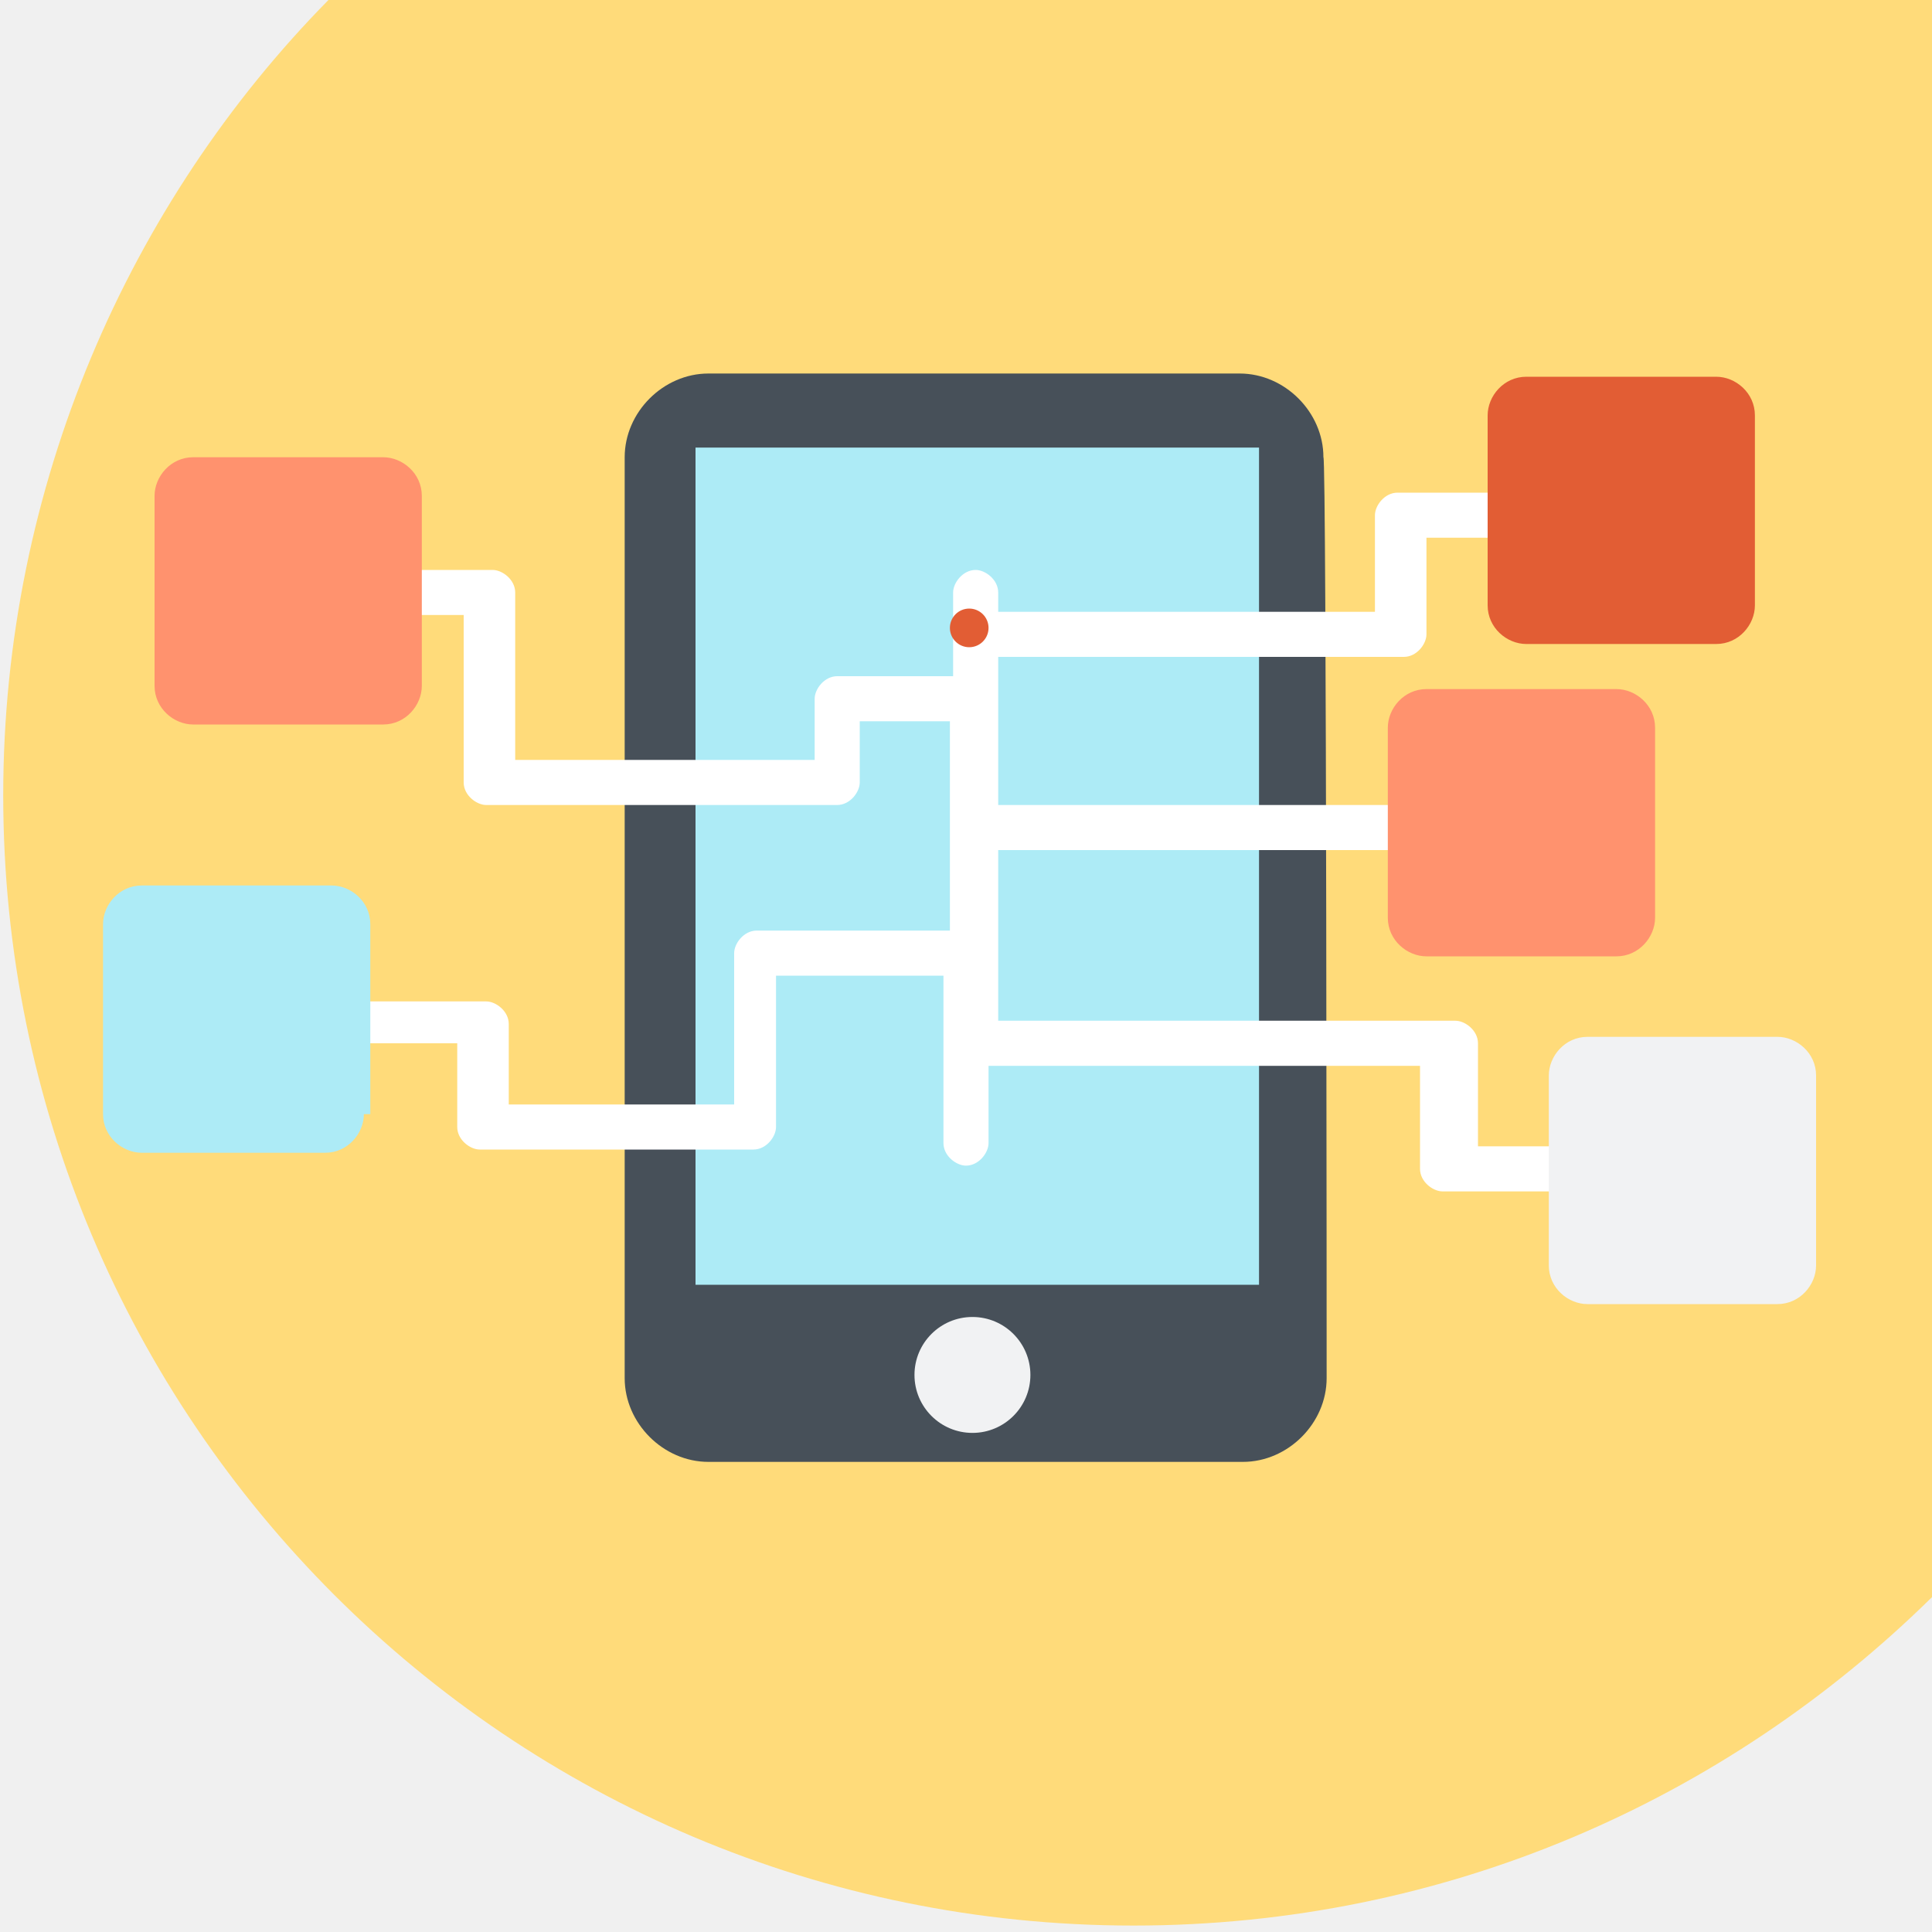
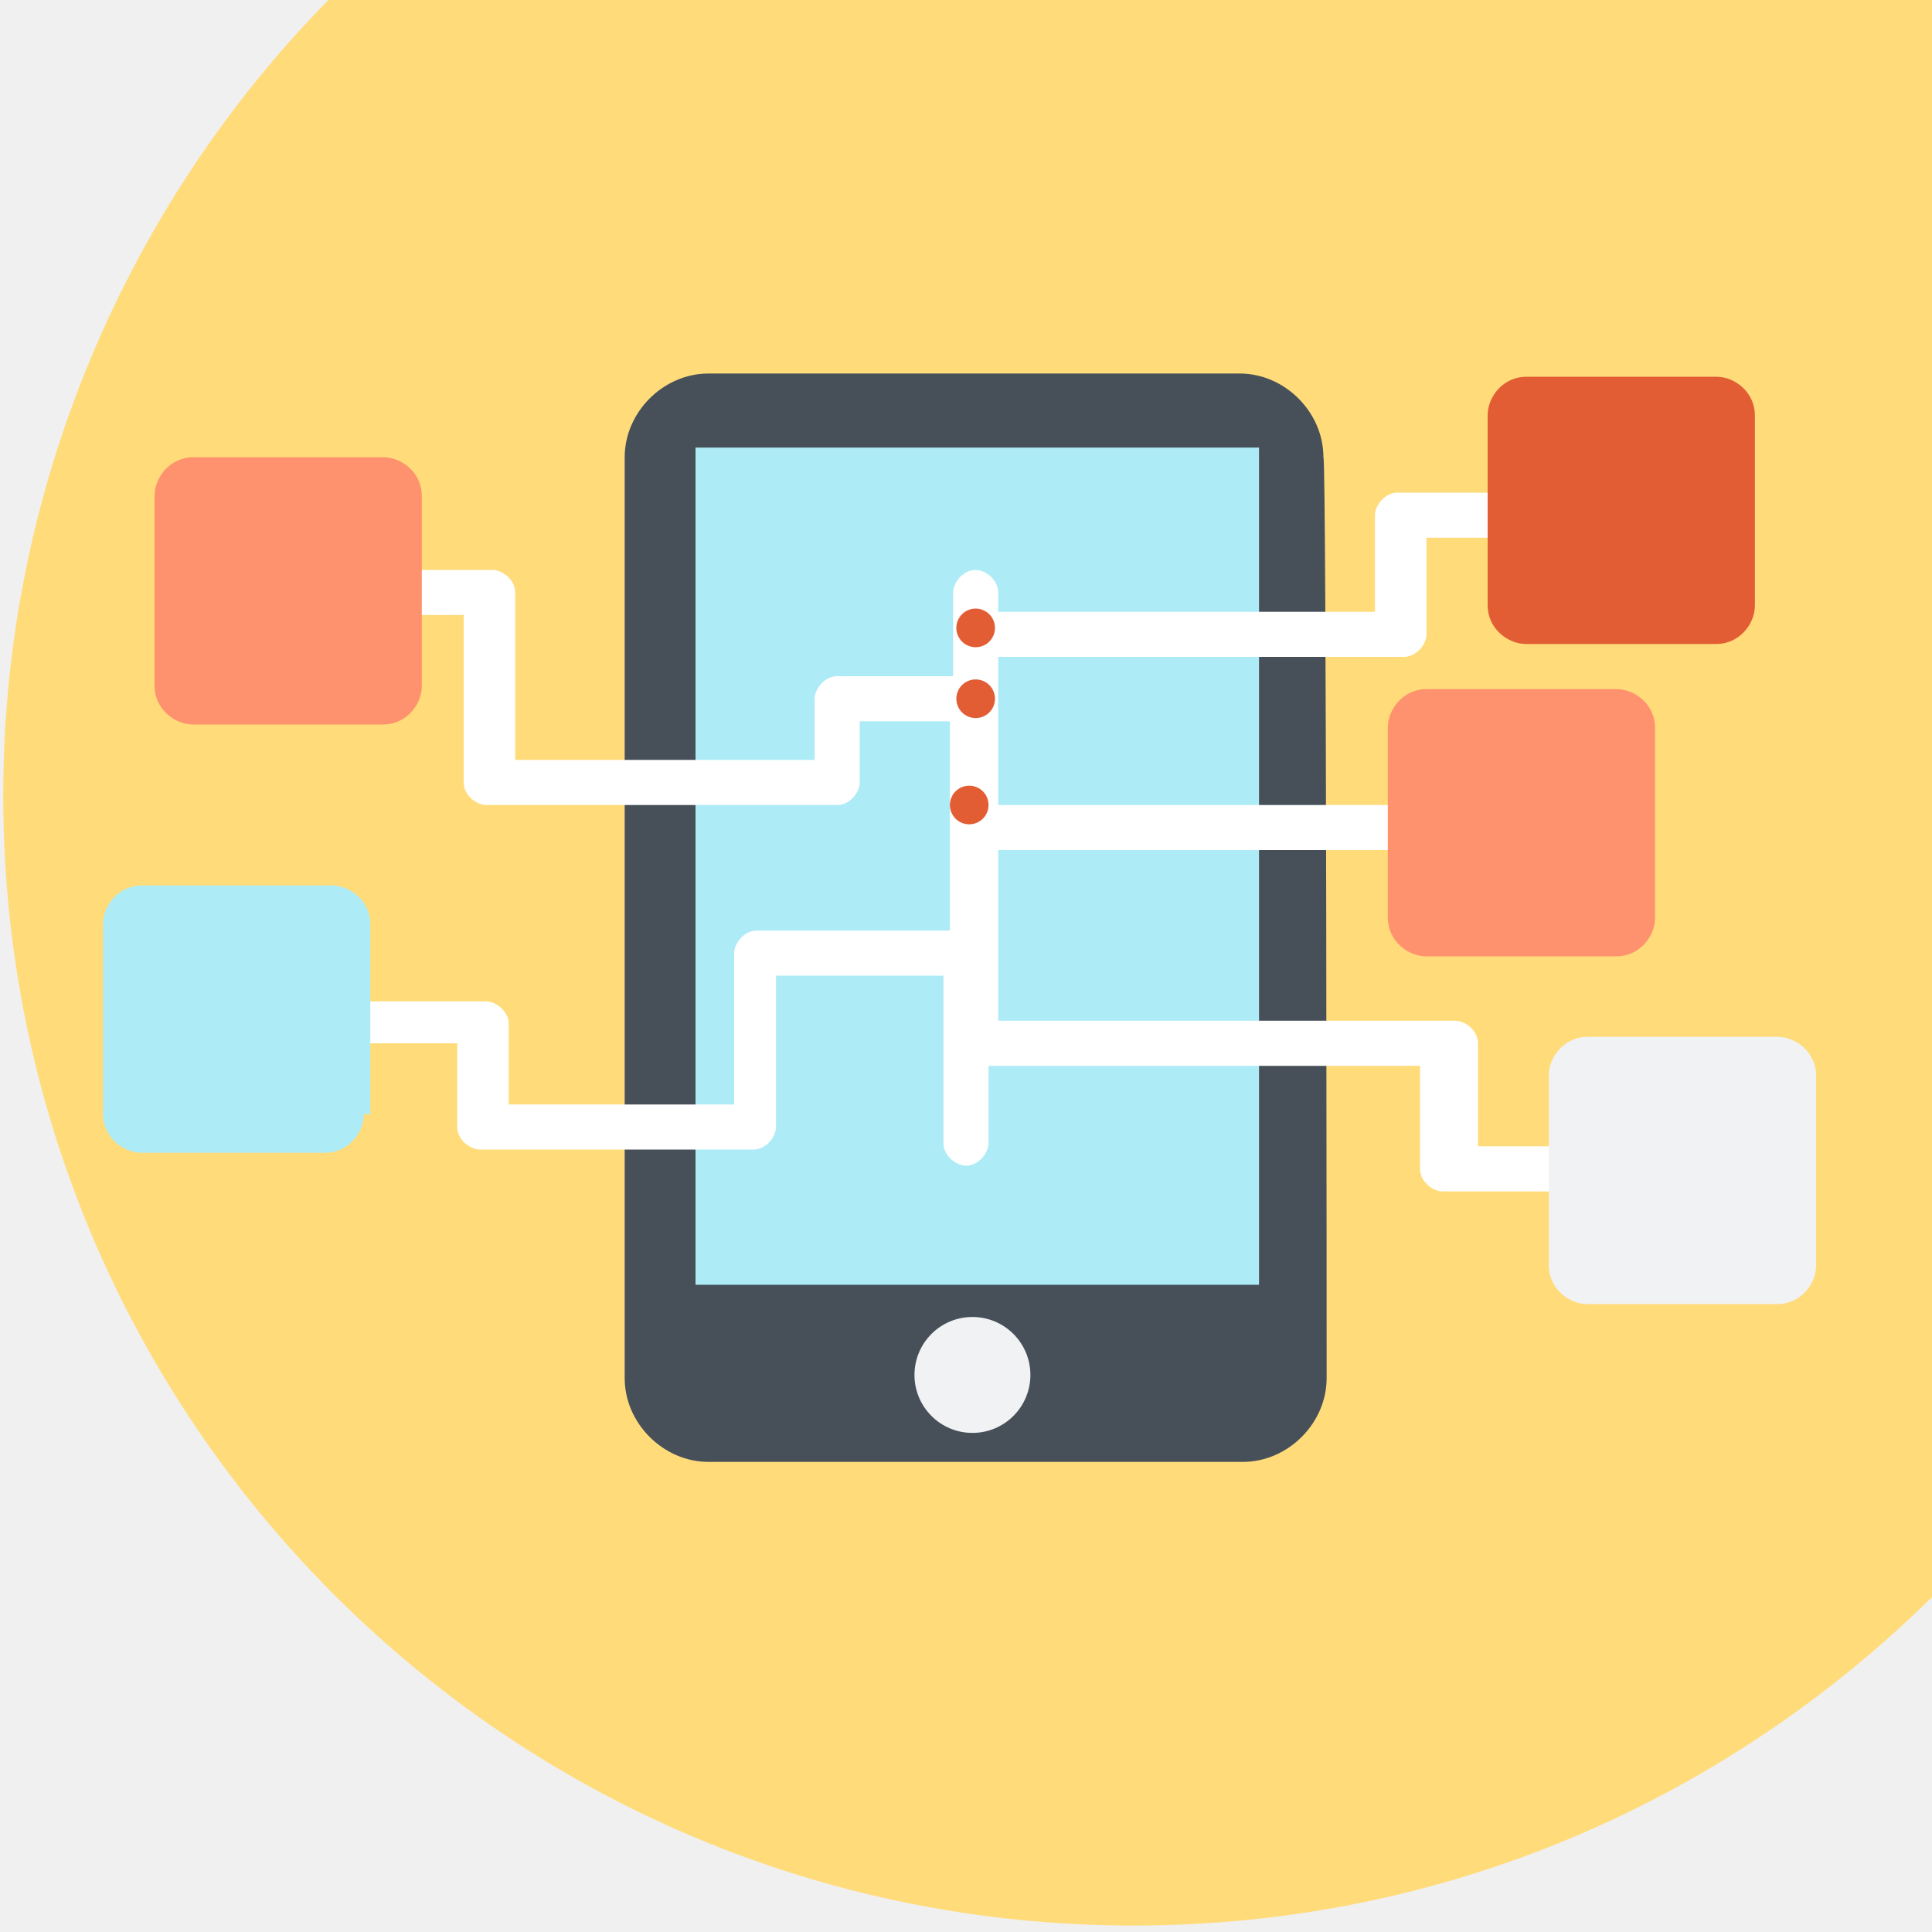
<svg xmlns="http://www.w3.org/2000/svg" version="1.1" id="图层_1" x="0px" y="0px" viewBox="0 0 60 60" enable-background="new 0 0 60 60" xml:space="preserve">
  <g>
    <path fill="#FFDB7A" d="M35.2,59.8c9.7,0,18.4-3.9,24.8-10.2V0H10.2C4,6.3,0.1,15.1,0.1,24.7C0.1,44.1,15.8,59.8,35.2,59.8z" />
  </g>
  <g>
    <path fill="#475059" d="M41.2,42.8c0,1.4-1.2,2.6-2.6,2.6H22c-1.4,0-2.6-1.2-2.6-2.6V14.2c0-1.4,1.2-2.6,2.6-2.6h16.5   c1.4,0,2.6,1.2,2.6,2.6C41.2,14.2,41.2,42.8,41.2,42.8z" />
    <rect x="21.6" y="13.9" fill="#ADEBF6" width="17.5" height="26" />
    <circle fill="#F1F2F3" cx="30.2" cy="42.7" r="1.8" />
    <path fill="#FFFFFF" d="M50.5,35.6h-4.6v-3.2c0-0.4-0.4-0.7-0.7-0.7H31v-5.3h14.8c0.4,0,0.7-0.4,0.7-0.7c0-0.4-0.4-0.7-0.7-0.7H31   v-4.6h12.6c0.4,0,0.7-0.4,0.7-0.7v-3h4.9c0.4,0,0.7-0.4,0.7-0.7c0-0.4-0.4-0.7-0.7-0.7h-5.8c-0.4,0-0.7,0.4-0.7,0.7v3H31v-0.6   c0-0.4-0.4-0.7-0.7-0.7c-0.4,0-0.7,0.4-0.7,0.7v2.6H26c-0.4,0-0.7,0.4-0.7,0.7v1.9H16v-5.2c0-0.4-0.4-0.7-0.7-0.7H9.5   c-0.4,0-0.7,0.4-0.7,0.7c0,0.4,0.4,0.7,0.7,0.7h4.9v5.2c0,0.4,0.4,0.7,0.7,0.7H26c0.4,0,0.7-0.4,0.7-0.7v-1.9h2.8v6.5h-6   c-0.4,0-0.7,0.4-0.7,0.7v4.7h-7v-2.5c0-0.4-0.4-0.7-0.7-0.7H7.7C7.4,31,7,31.4,7,31.7c0,0.4,0.4,0.7,0.7,0.7h6.5V35   c0,0.4,0.4,0.7,0.7,0.7h8.5c0.4,0,0.7-0.4,0.7-0.7v-4.7h5.2v5.2c0,0.4,0.4,0.7,0.7,0.7c0.4,0,0.7-0.4,0.7-0.7v-2.4h13.4v3.2   c0,0.4,0.4,0.7,0.7,0.7h5.4c0.4,0,0.7-0.4,0.7-0.7C51.3,36,50.9,35.6,50.5,35.6z" />
    <path fill="#FF926E" d="M13.1,21.3c0,0.6-0.5,1.2-1.2,1.2H6c-0.6,0-1.2-0.5-1.2-1.2v-5.9c0-0.6,0.5-1.2,1.2-1.2h5.9   c0.6,0,1.2,0.5,1.2,1.2V21.3z" />
-     <path fill="#ADEBF6" d="M11.3,34.6c0,0.6-0.5,1.2-1.2,1.2H4.4c-0.6,0-1.2-0.5-1.2-1.2v-5.9c0-0.6,0.5-1.2,1.2-1.2h5.9   c0.6,0,1.2,0.5,1.2,1.2v5.9H11.3z" />
-     <path fill="#E25D34" d="M54.5,18.8c0,0.6-0.5,1.2-1.2,1.2h-5.9c-0.6,0-1.2-0.5-1.2-1.2v-5.9c0-0.6,0.5-1.2,1.2-1.2h5.9   c0.6,0,1.2,0.5,1.2,1.2V18.8z" />
+     <path fill="#ADEBF6" d="M11.3,34.6c0,0.6-0.5,1.2-1.2,1.2H4.4c-0.6,0-1.2-0.5-1.2-1.2v-5.9c0-0.6,0.5-1.2,1.2-1.2h5.9   c0.6,0,1.2,0.5,1.2,1.2v5.9H11.3z">
+       <animate attributeName="fill" attributeType="XML" dur="20s" values="#ADEBF6;#E25D34;#FF926E;#ADEBF6;#E25D34" calcMode="paced" repeatCount="indefinite" />
+     </path>
+     <path fill="#E25D34" d="M54.5,18.8c0,0.6-0.5,1.2-1.2,1.2h-5.9c-0.6,0-1.2-0.5-1.2-1.2v-5.9c0-0.6,0.5-1.2,1.2-1.2h5.9   c0.6,0,1.2,0.5,1.2,1.2V18.8z">
+       <animate attributeName="fill" attributeType="XML" dur="20s" values="#E25D34;#ADEBF6;#9a2a02;#ADEBF6;#E25D34" calcMode="paced" repeatCount="indefinite" />
+     </path>
    <path fill="#FF926E" d="M51.4,28.5c0,0.6-0.5,1.2-1.2,1.2h-5.9c-0.6,0-1.2-0.5-1.2-1.2v-5.9c0-0.6,0.5-1.2,1.2-1.2h5.9   c0.6,0,1.2,0.5,1.2,1.2V28.5z" />
    <path fill="#F1F2F3" d="M56.4,39.3c0,0.6-0.5,1.2-1.2,1.2h-5.9c-0.6,0-1.2-0.5-1.2-1.2v-5.9c0-0.6,0.5-1.2,1.2-1.2h5.9   c0.6,0,1.2,0.5,1.2,1.2V39.3z" />
-     <circle fill="#E25D34" cx="30.1" cy="19.5" r="0.6" />
+     <circle fill="#E25D34" cx="30.1" cy="25" r="0.6">
+       <animateMotion dur="5s" path="M0 0 V10 0 " repeatCount="indefinite" />
+     </circle>
+     <circle fill="#E25D34" cx="30.3" cy="19.5" r="0.6">
+       <animateMotion dur="5s" path="M0 0 H8 0 " repeatCount="indefinite" />
+     </circle>
+     <circle fill="#E25D34" cx="30.3" cy="21.7" r="0.6">
+       <animateMotion dur="5s" path="M0 0 H-3 0 " repeatCount="indefinite" />
+     </circle>
  </g>
</svg>
